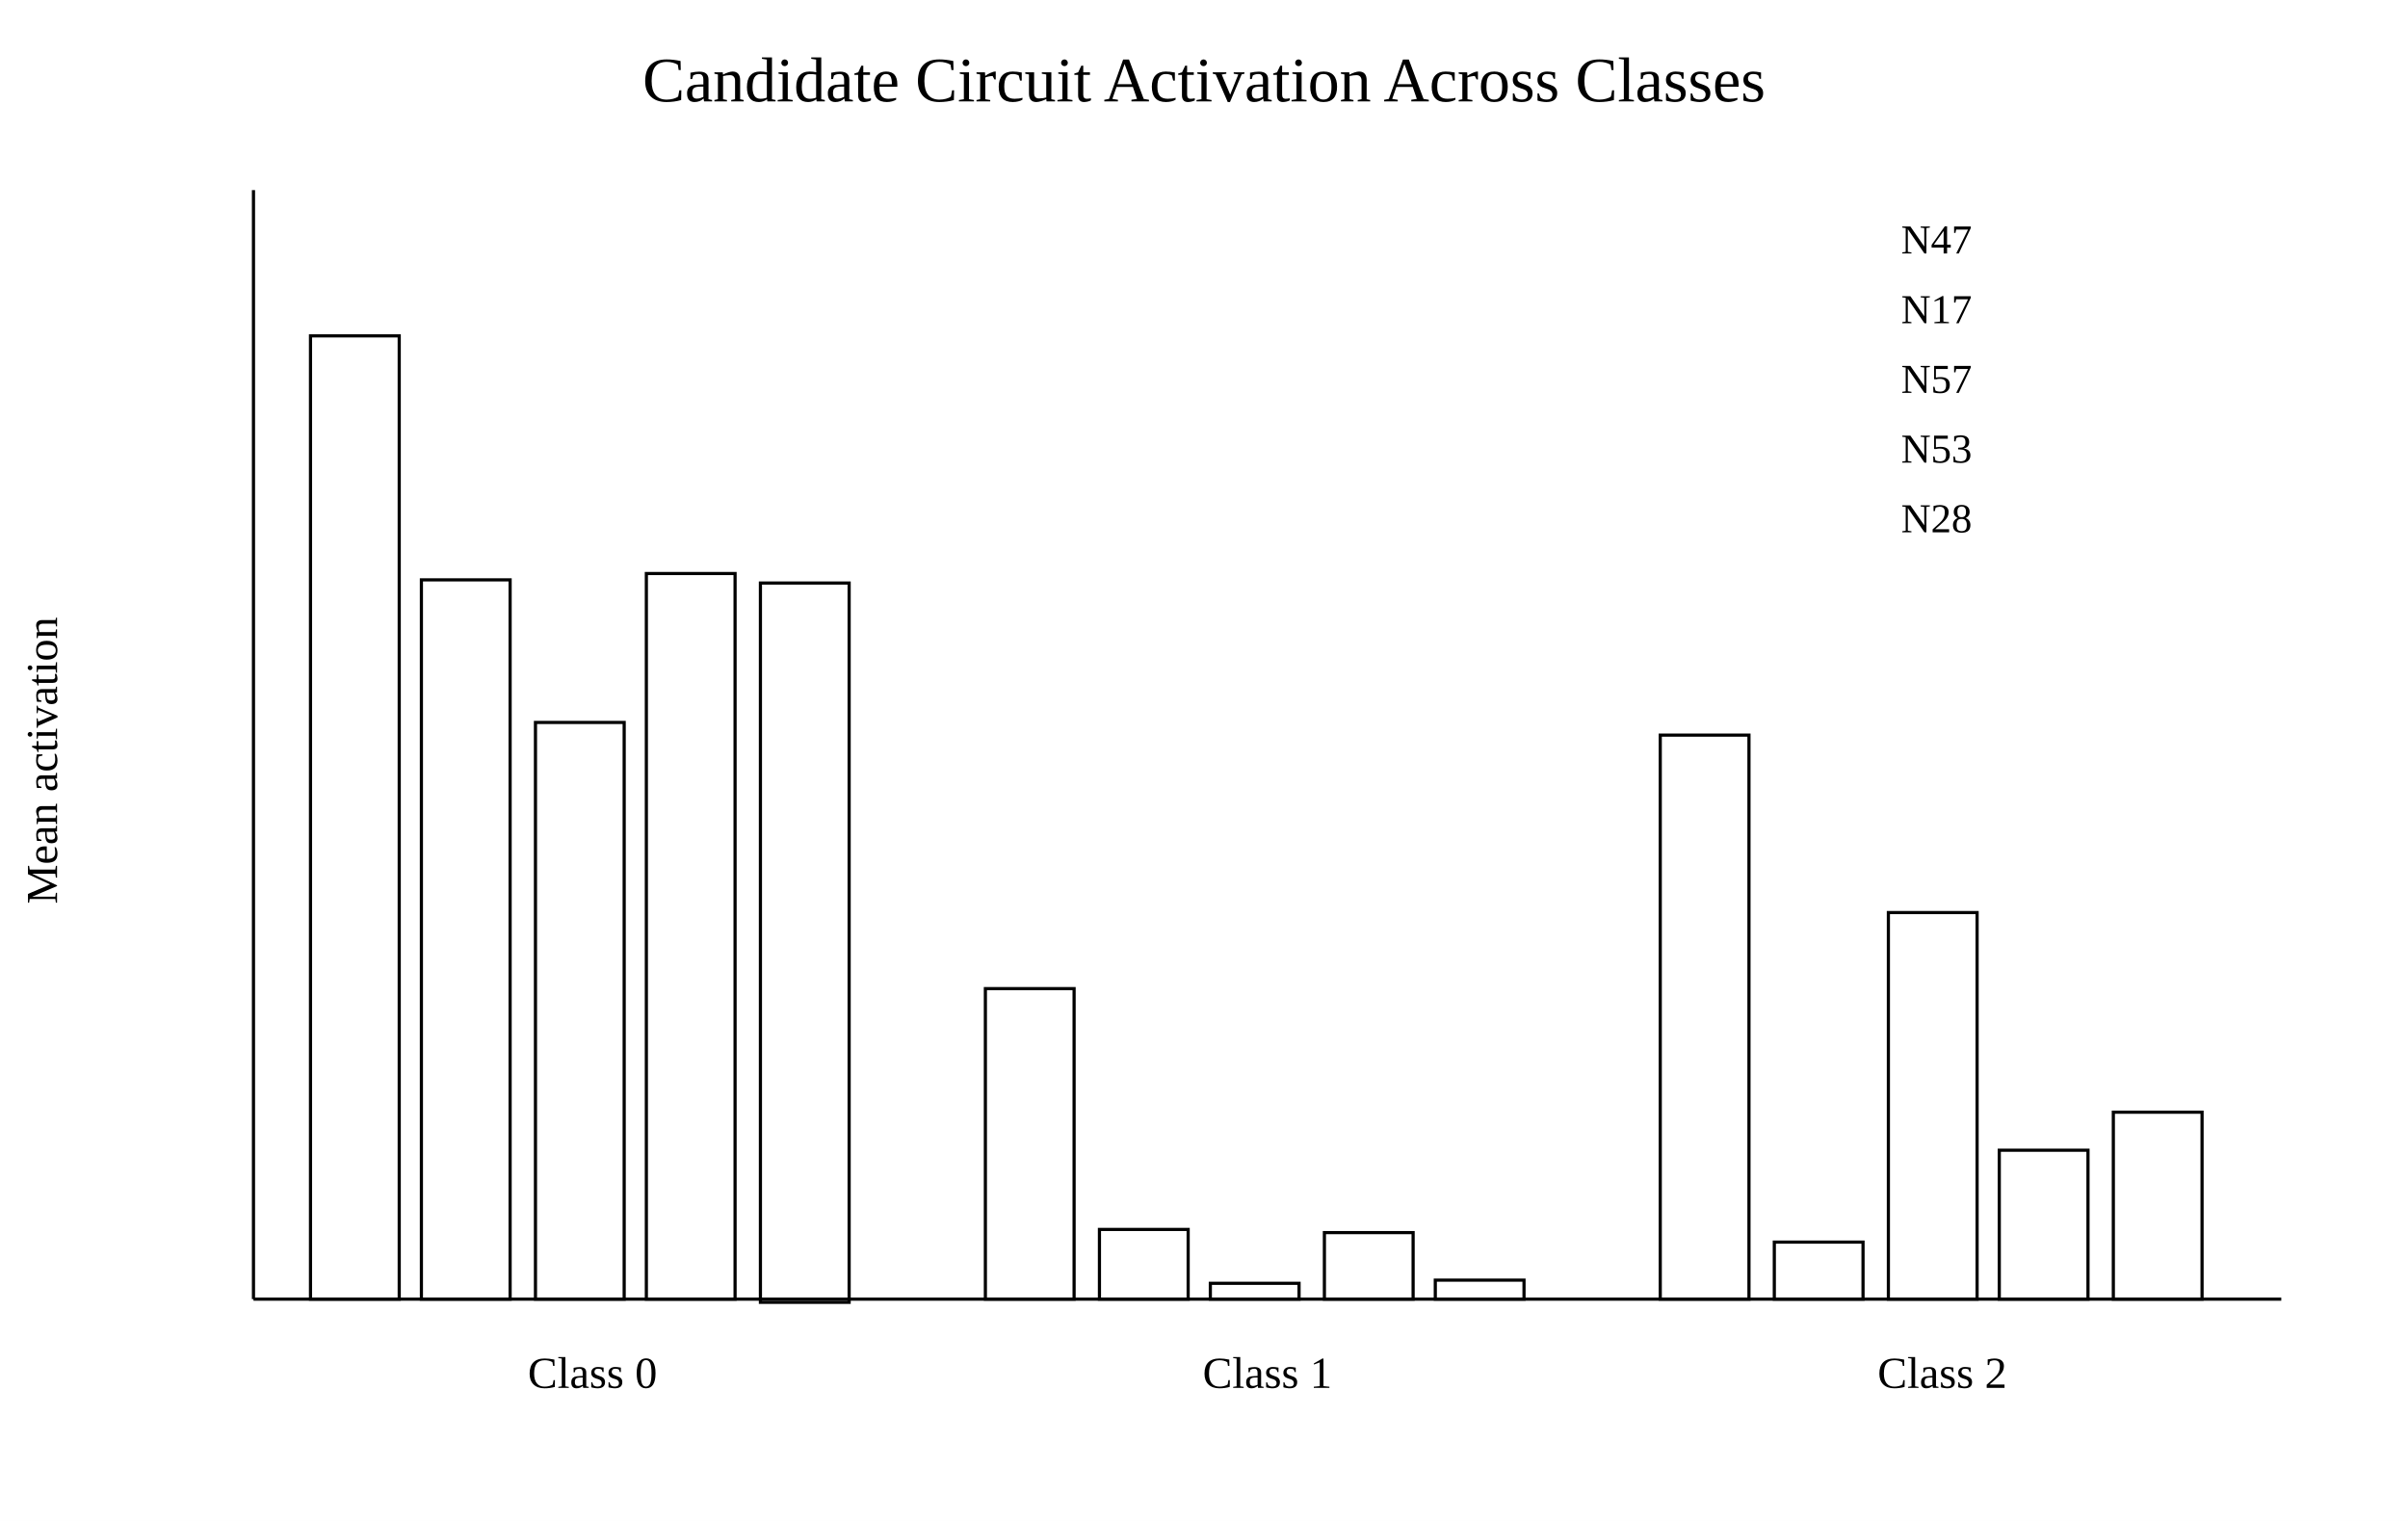
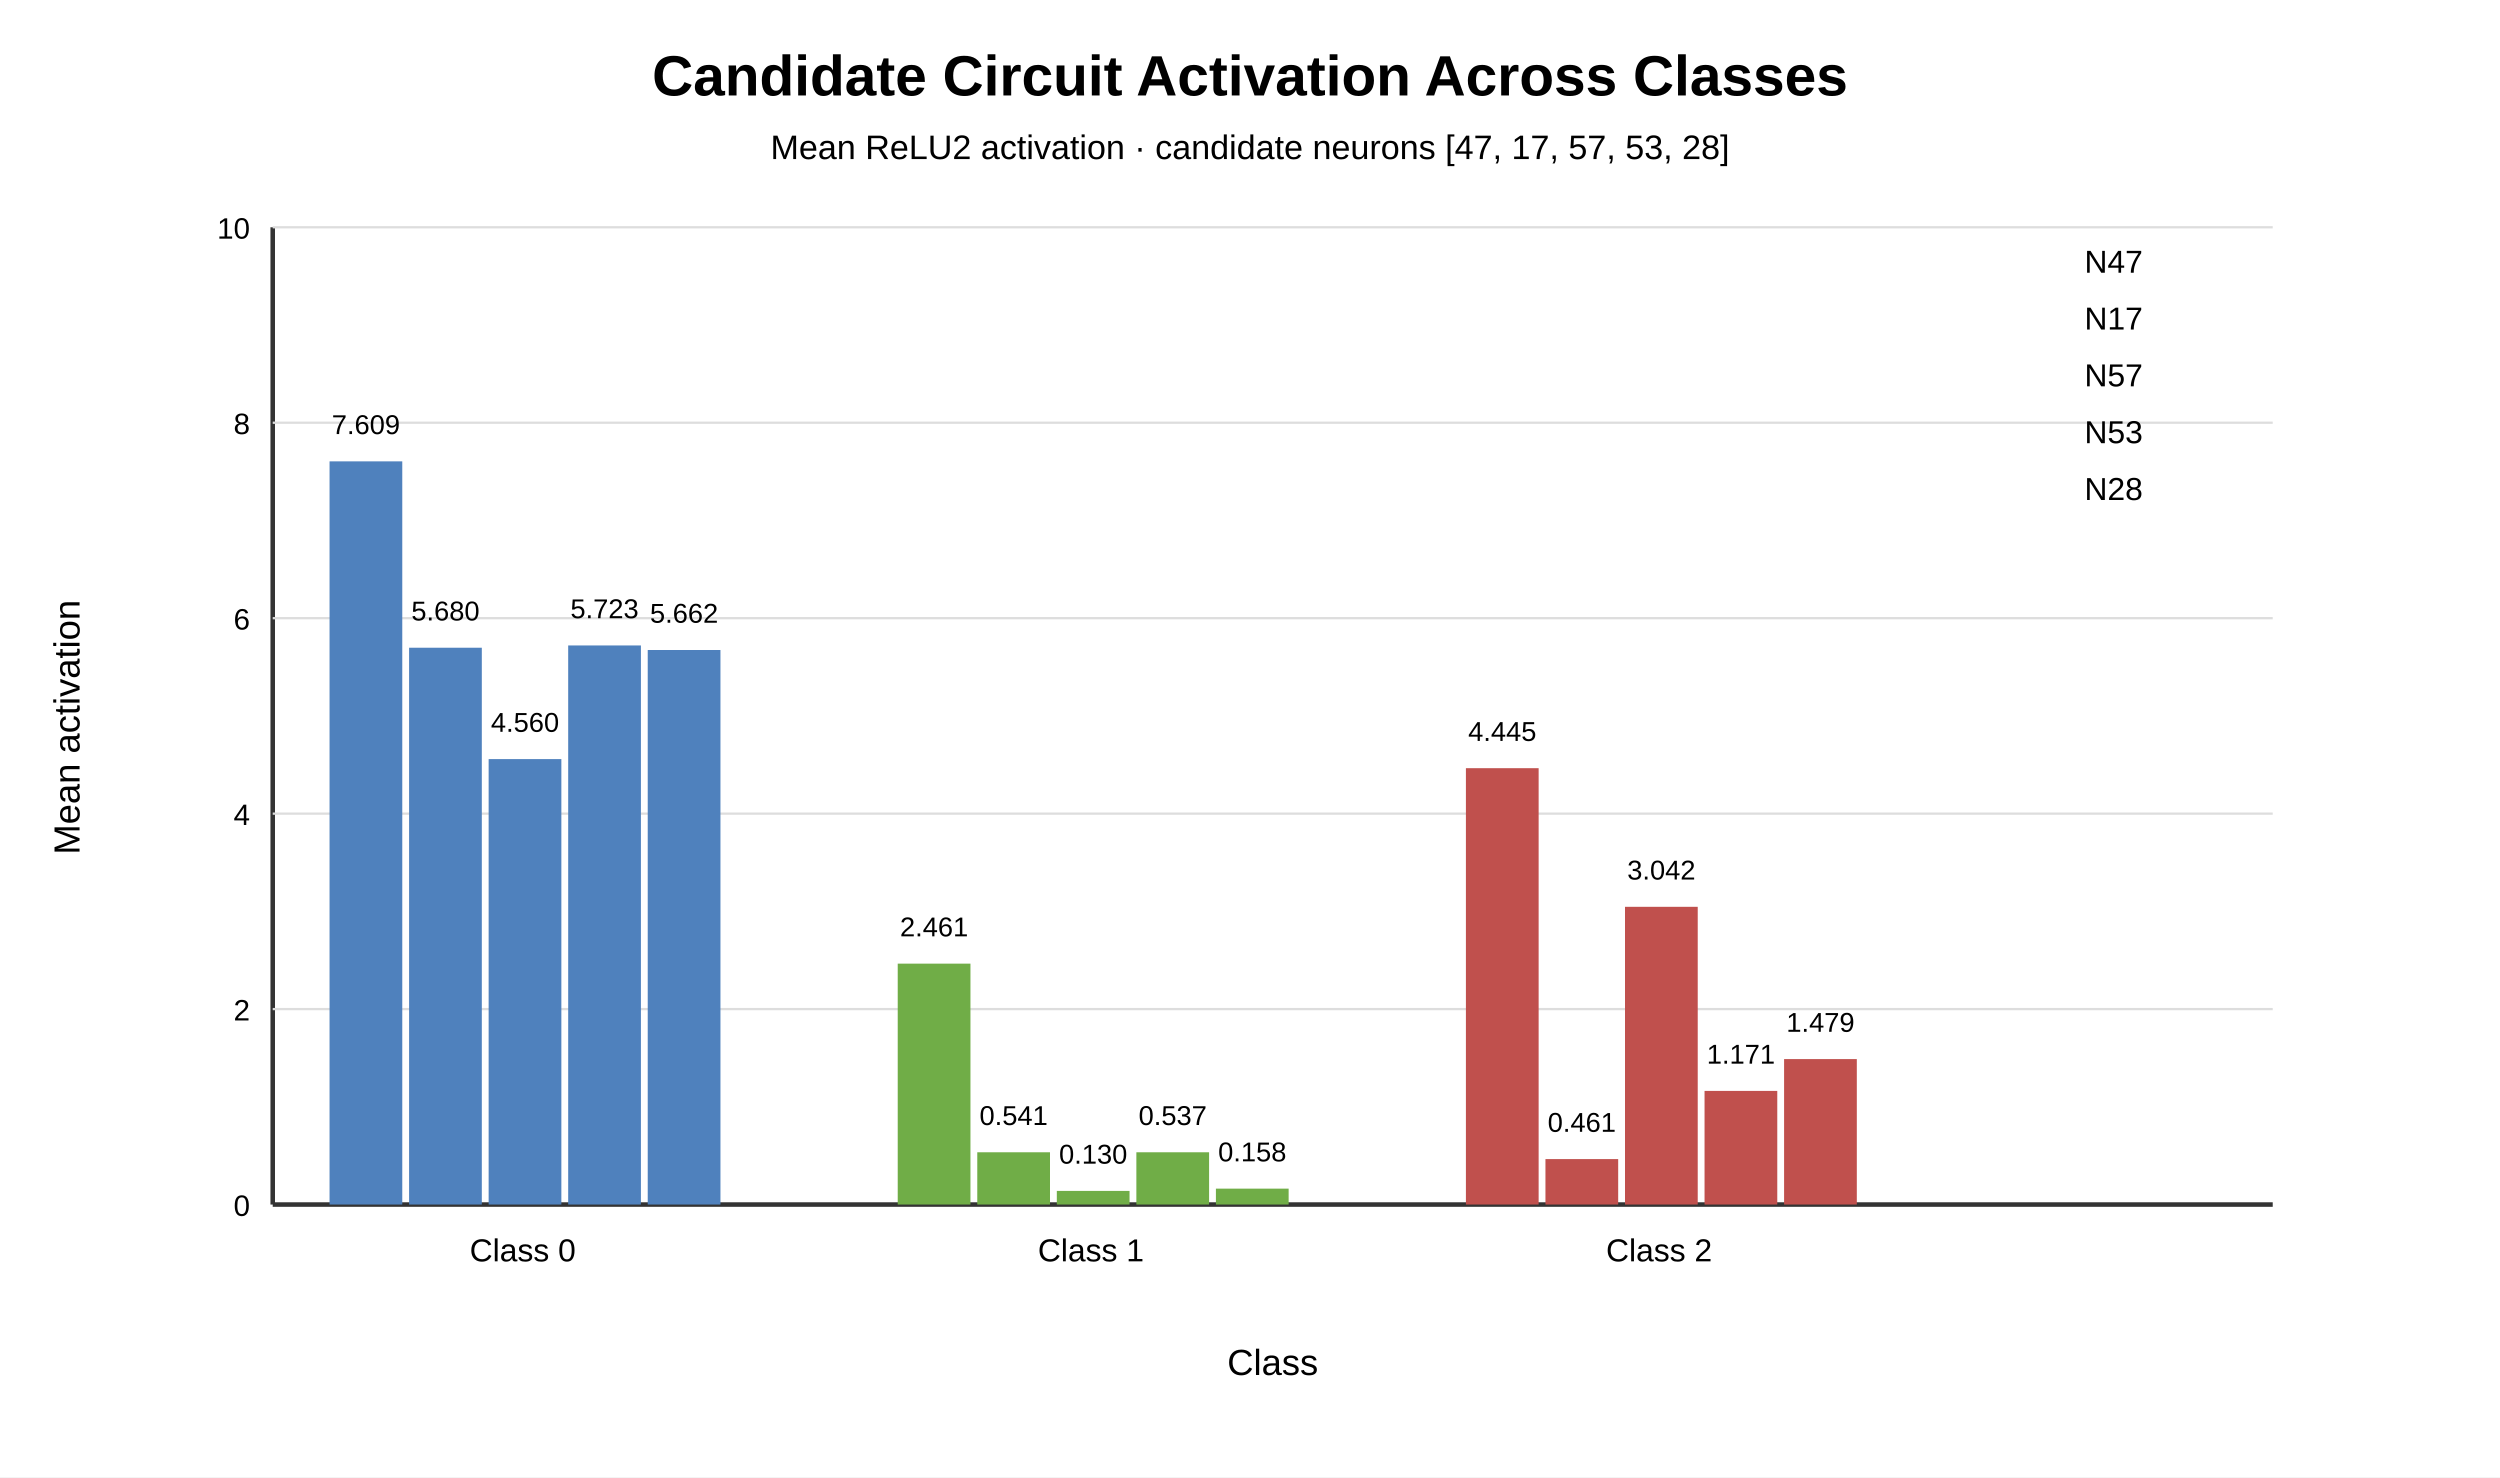
- <svg xmlns="http://www.w3.org/2000/svg" width="760" height="480">
-   <rect width="100%" height="100%" fill="white" />
-   <text x="380" y="32" text-anchor="middle" font-size="20">Candidate Circuit Activation Across Classes</text>
-   <line x1="80" y1="60" x2="80" y2="410" stroke="black" />
-   <line x1="80" y1="410" x2="720" y2="410" stroke="black" />
-   <text x="187" y="438" text-anchor="middle" font-size="14">Class 0</text>
-   <text x="400" y="438" text-anchor="middle" font-size="14">Class 1</text>
-   <text x="613" y="438" text-anchor="middle" font-size="14">Class 2</text>
-   <rect x="98" y="106" width="28" height="304" fill="none" stroke="black" />
-   <rect x="311" y="312" width="28" height="98" fill="none" stroke="black" />
-   <rect x="524" y="232" width="28" height="178" fill="none" stroke="black" />
-   <rect x="133" y="183" width="28" height="227" fill="none" stroke="black" />
-   <rect x="347" y="388" width="28" height="22" fill="none" stroke="black" />
-   <rect x="560" y="392" width="28" height="18" fill="none" stroke="black" />
-   <rect x="169" y="228" width="28" height="182" fill="none" stroke="black" />
-   <rect x="382" y="405" width="28" height="5" fill="none" stroke="black" />
-   <rect x="596" y="288" width="28" height="122" fill="none" stroke="black" />
-   <rect x="204" y="181" width="28" height="229" fill="none" stroke="black" />
-   <rect x="418" y="389" width="28" height="21" fill="none" stroke="black" />
-   <rect x="631" y="363" width="28" height="47" fill="none" stroke="black" />
-   <rect x="240" y="184" width="28" height="227" fill="none" stroke="black" />
-   <rect x="453" y="404" width="28" height="6" fill="none" stroke="black" />
-   <rect x="667" y="351" width="28" height="59" fill="none" stroke="black" />
-   <text x="600" y="80" font-size="13">N47</text>
-   <text x="600" y="102" font-size="13">N17</text>
-   <text x="600" y="124" font-size="13">N57</text>
-   <text x="600" y="146" font-size="13">N53</text>
-   <text x="600" y="168" font-size="13">N28</text>
-   <text x="18" y="240" transform="rotate(-90 18 240)" text-anchor="middle" font-size="14">Mean activation</text>
+ <svg xmlns="http://www.w3.org/2000/svg" width="1100" height="650" viewBox="0 0 1100 650">
+   <rect width="1100" height="650" fill="white" />
+   <text x="550" y="42" text-anchor="middle" font-family="Arial" font-size="25" font-weight="bold">Candidate Circuit Activation Across Classes</text>
+   <text x="550" y="70" text-anchor="middle" font-family="Arial" font-size="15">Mean ReLU2 activation · candidate neurons [47, 17, 57, 53, 28]</text>
+   <line x1="120" y1="530" x2="1000" y2="530" stroke="#333" stroke-width="2" />
+   <line x1="120" y1="100" x2="120" y2="530" stroke="#333" stroke-width="2" />
+   <g stroke="#ddd">
+     <line x1="120" y1="444" x2="1000" y2="444" />
+     <line x1="120" y1="358" x2="1000" y2="358" />
+     <line x1="120" y1="272" x2="1000" y2="272" />
+     <line x1="120" y1="186" x2="1000" y2="186" />
+     <line x1="120" y1="100" x2="1000" y2="100" />
+   </g>
+   <g font-family="Arial" font-size="13" text-anchor="end">
+     <text x="110" y="535">0</text>
+     <text x="110" y="449">2</text>
+     <text x="110" y="363">4</text>
+     <text x="110" y="277">6</text>
+     <text x="110" y="191">8</text>
+     <text x="110" y="105">10</text>
+   </g>
+   <g fill="#4f81bd">
+     <rect x="145" y="203" width="32" height="327" />
+     <rect x="180" y="285" width="32" height="245" />
+     <rect x="215" y="334" width="32" height="196" />
+     <rect x="250" y="284" width="32" height="246" />
+     <rect x="285" y="286" width="32" height="244" />
+   </g>
+   <g fill="#70ad47">
+     <rect x="395" y="424" width="32" height="106" />
+     <rect x="430" y="507" width="32" height="23" />
+     <rect x="465" y="524" width="32" height="6" />
+     <rect x="500" y="507" width="32" height="23" />
+     <rect x="535" y="523" width="32" height="7" />
+   </g>
+   <g fill="#c0504d">
+     <rect x="645" y="338" width="32" height="192" />
+     <rect x="680" y="510" width="32" height="20" />
+     <rect x="715" y="399" width="32" height="131" />
+     <rect x="750" y="480" width="32" height="50" />
+     <rect x="785" y="466" width="32" height="64" />
+   </g>
+   <g font-family="Arial" font-size="12" text-anchor="middle">
+     <text x="161" y="191">7.609</text>
+     <text x="196" y="273">5.680</text>
+     <text x="231" y="322">4.560</text>
+     <text x="266" y="272">5.723</text>
+     <text x="301" y="274">5.662</text>
+     <text x="411" y="412">2.461</text>
+     <text x="446" y="495">0.541</text>
+     <text x="481" y="512">0.130</text>
+     <text x="516" y="495">0.537</text>
+     <text x="551" y="511">0.158</text>
+     <text x="661" y="326">4.445</text>
+     <text x="696" y="498">0.461</text>
+     <text x="731" y="387">3.042</text>
+     <text x="766" y="468">1.171</text>
+     <text x="801" y="454">1.479</text>
+   </g>
+   <g font-family="Arial" font-size="14" text-anchor="middle">
+     <text x="230" y="555">Class 0</text>
+     <text x="480" y="555">Class 1</text>
+     <text x="730" y="555">Class 2</text>
+     <text x="930" y="120">N47</text>
+     <text x="930" y="145">N17</text>
+     <text x="930" y="170">N57</text>
+     <text x="930" y="195">N53</text>
+     <text x="930" y="220">N28</text>
+   </g>
+   <text x="560" y="605" text-anchor="middle" font-family="Arial" font-size="16">Class</text>
+   <text x="35" y="320" transform="rotate(-90 35 320)" text-anchor="middle" font-family="Arial" font-size="16">Mean activation</text>
</svg>
